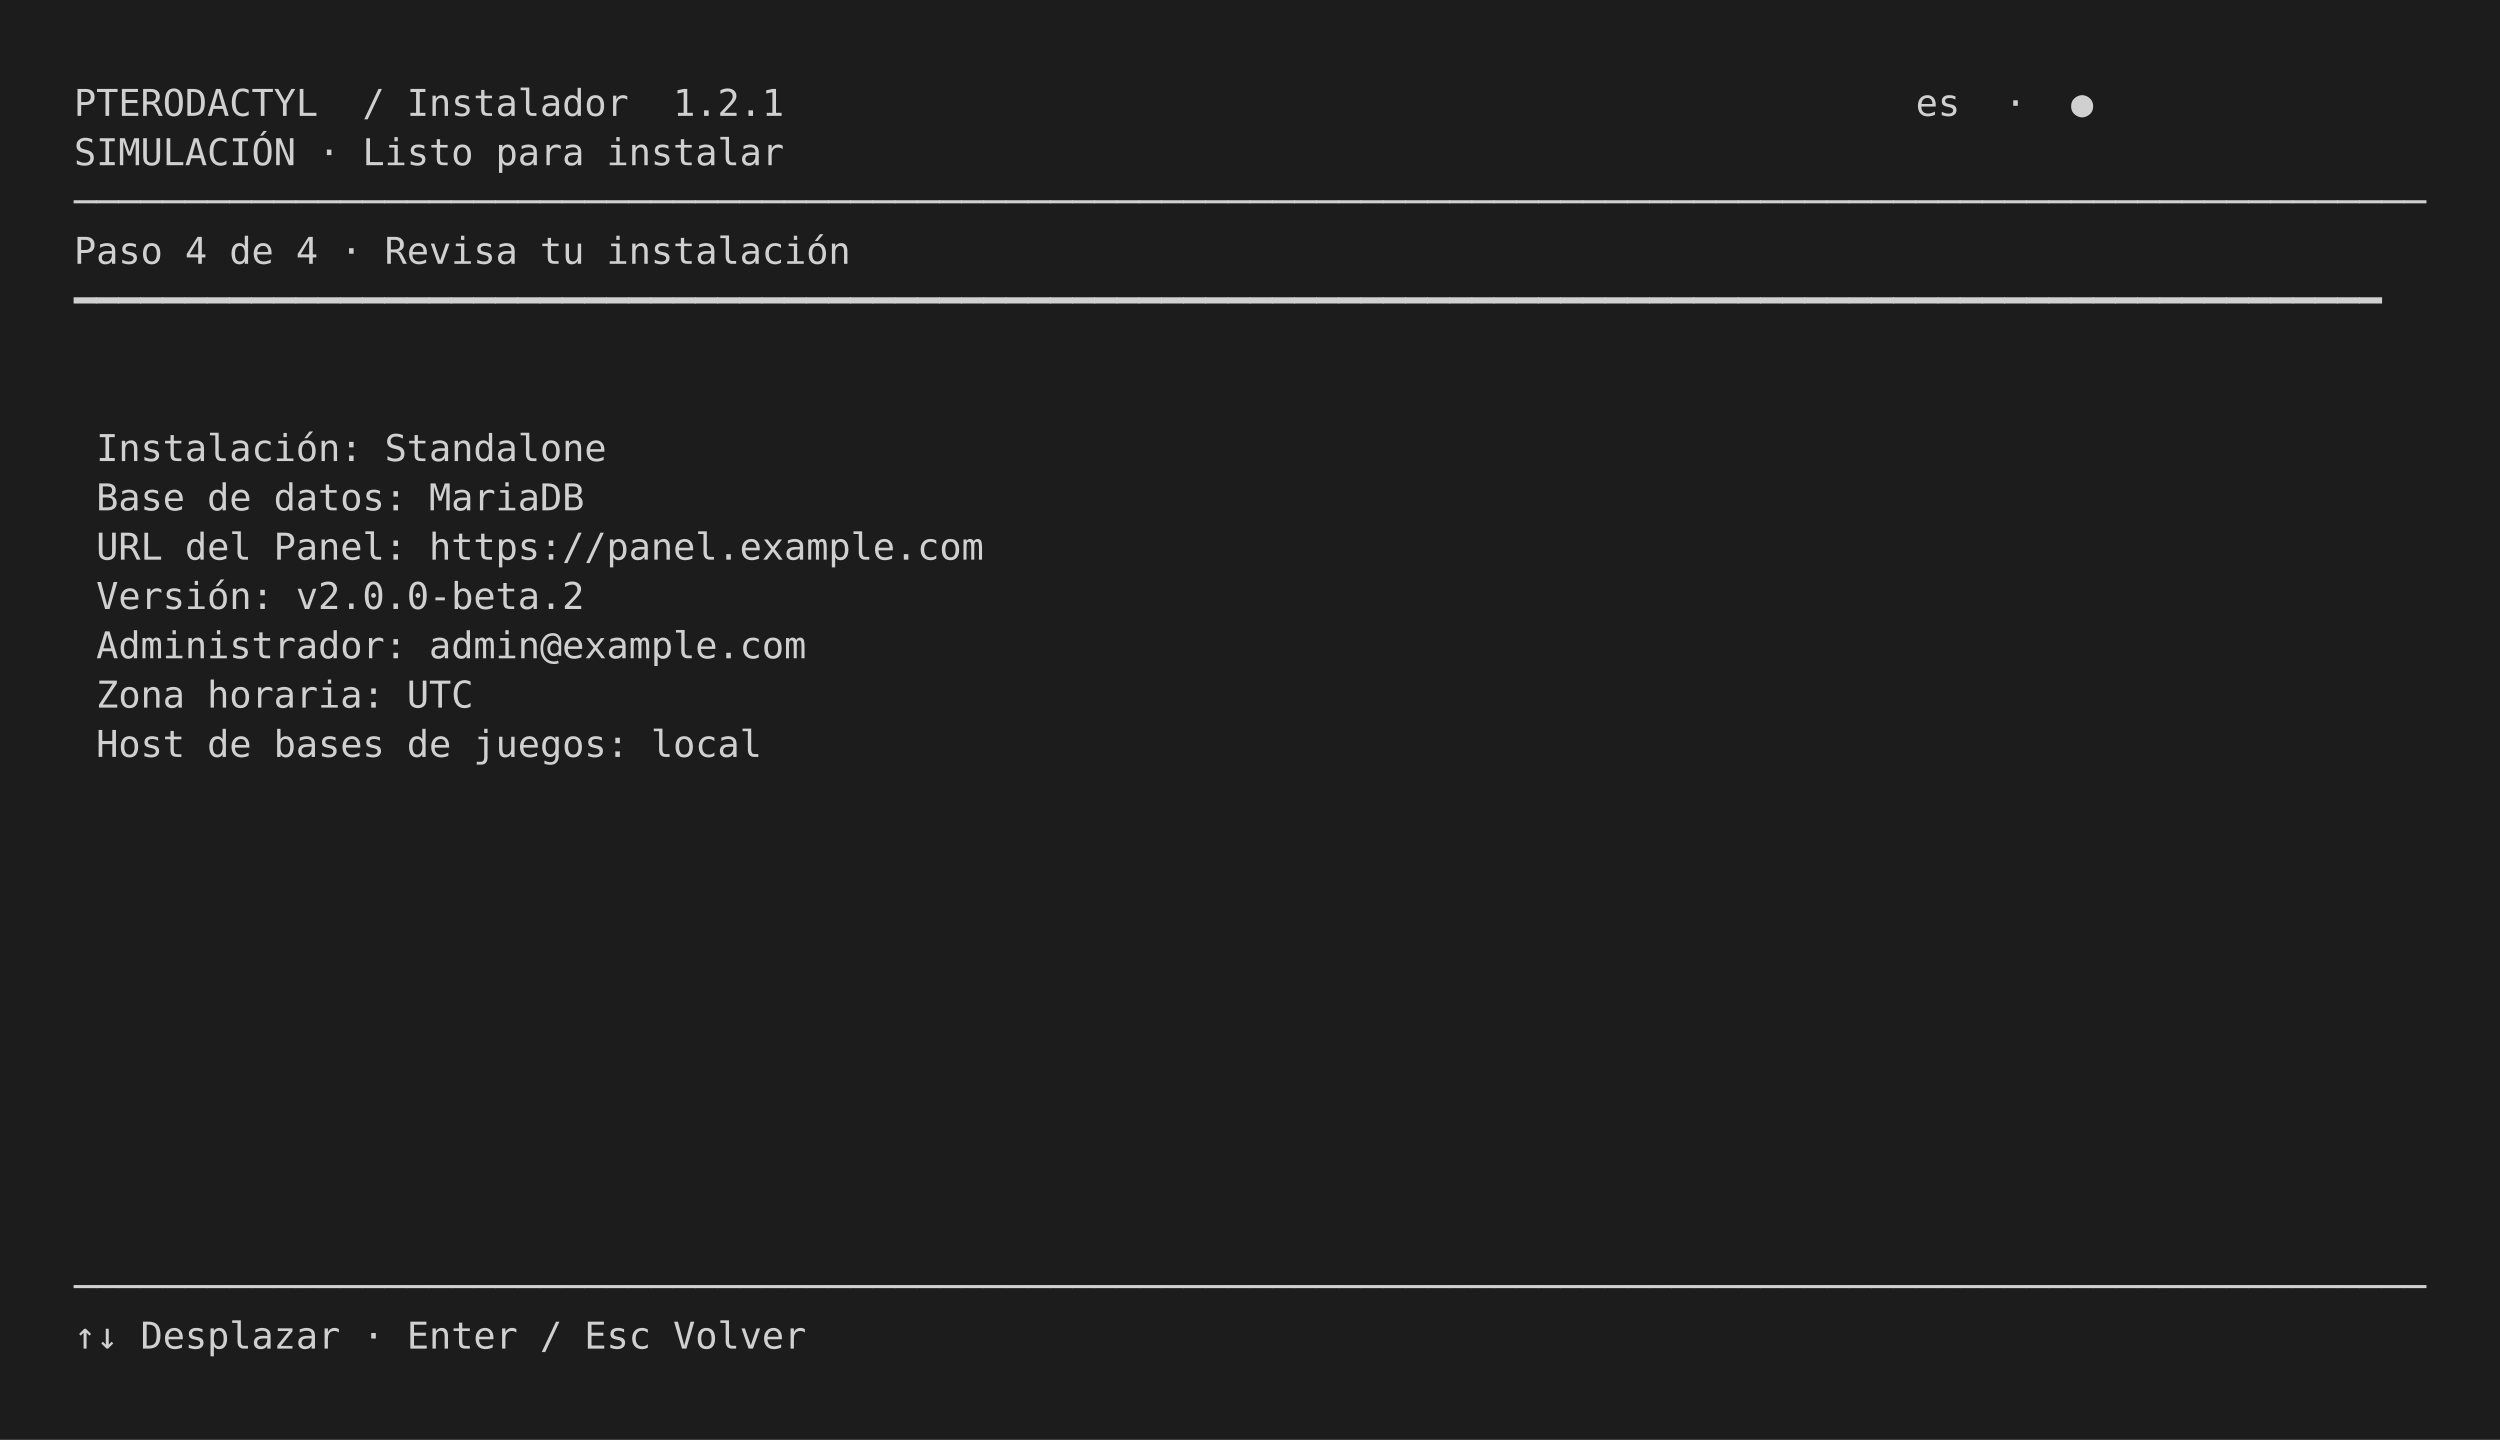
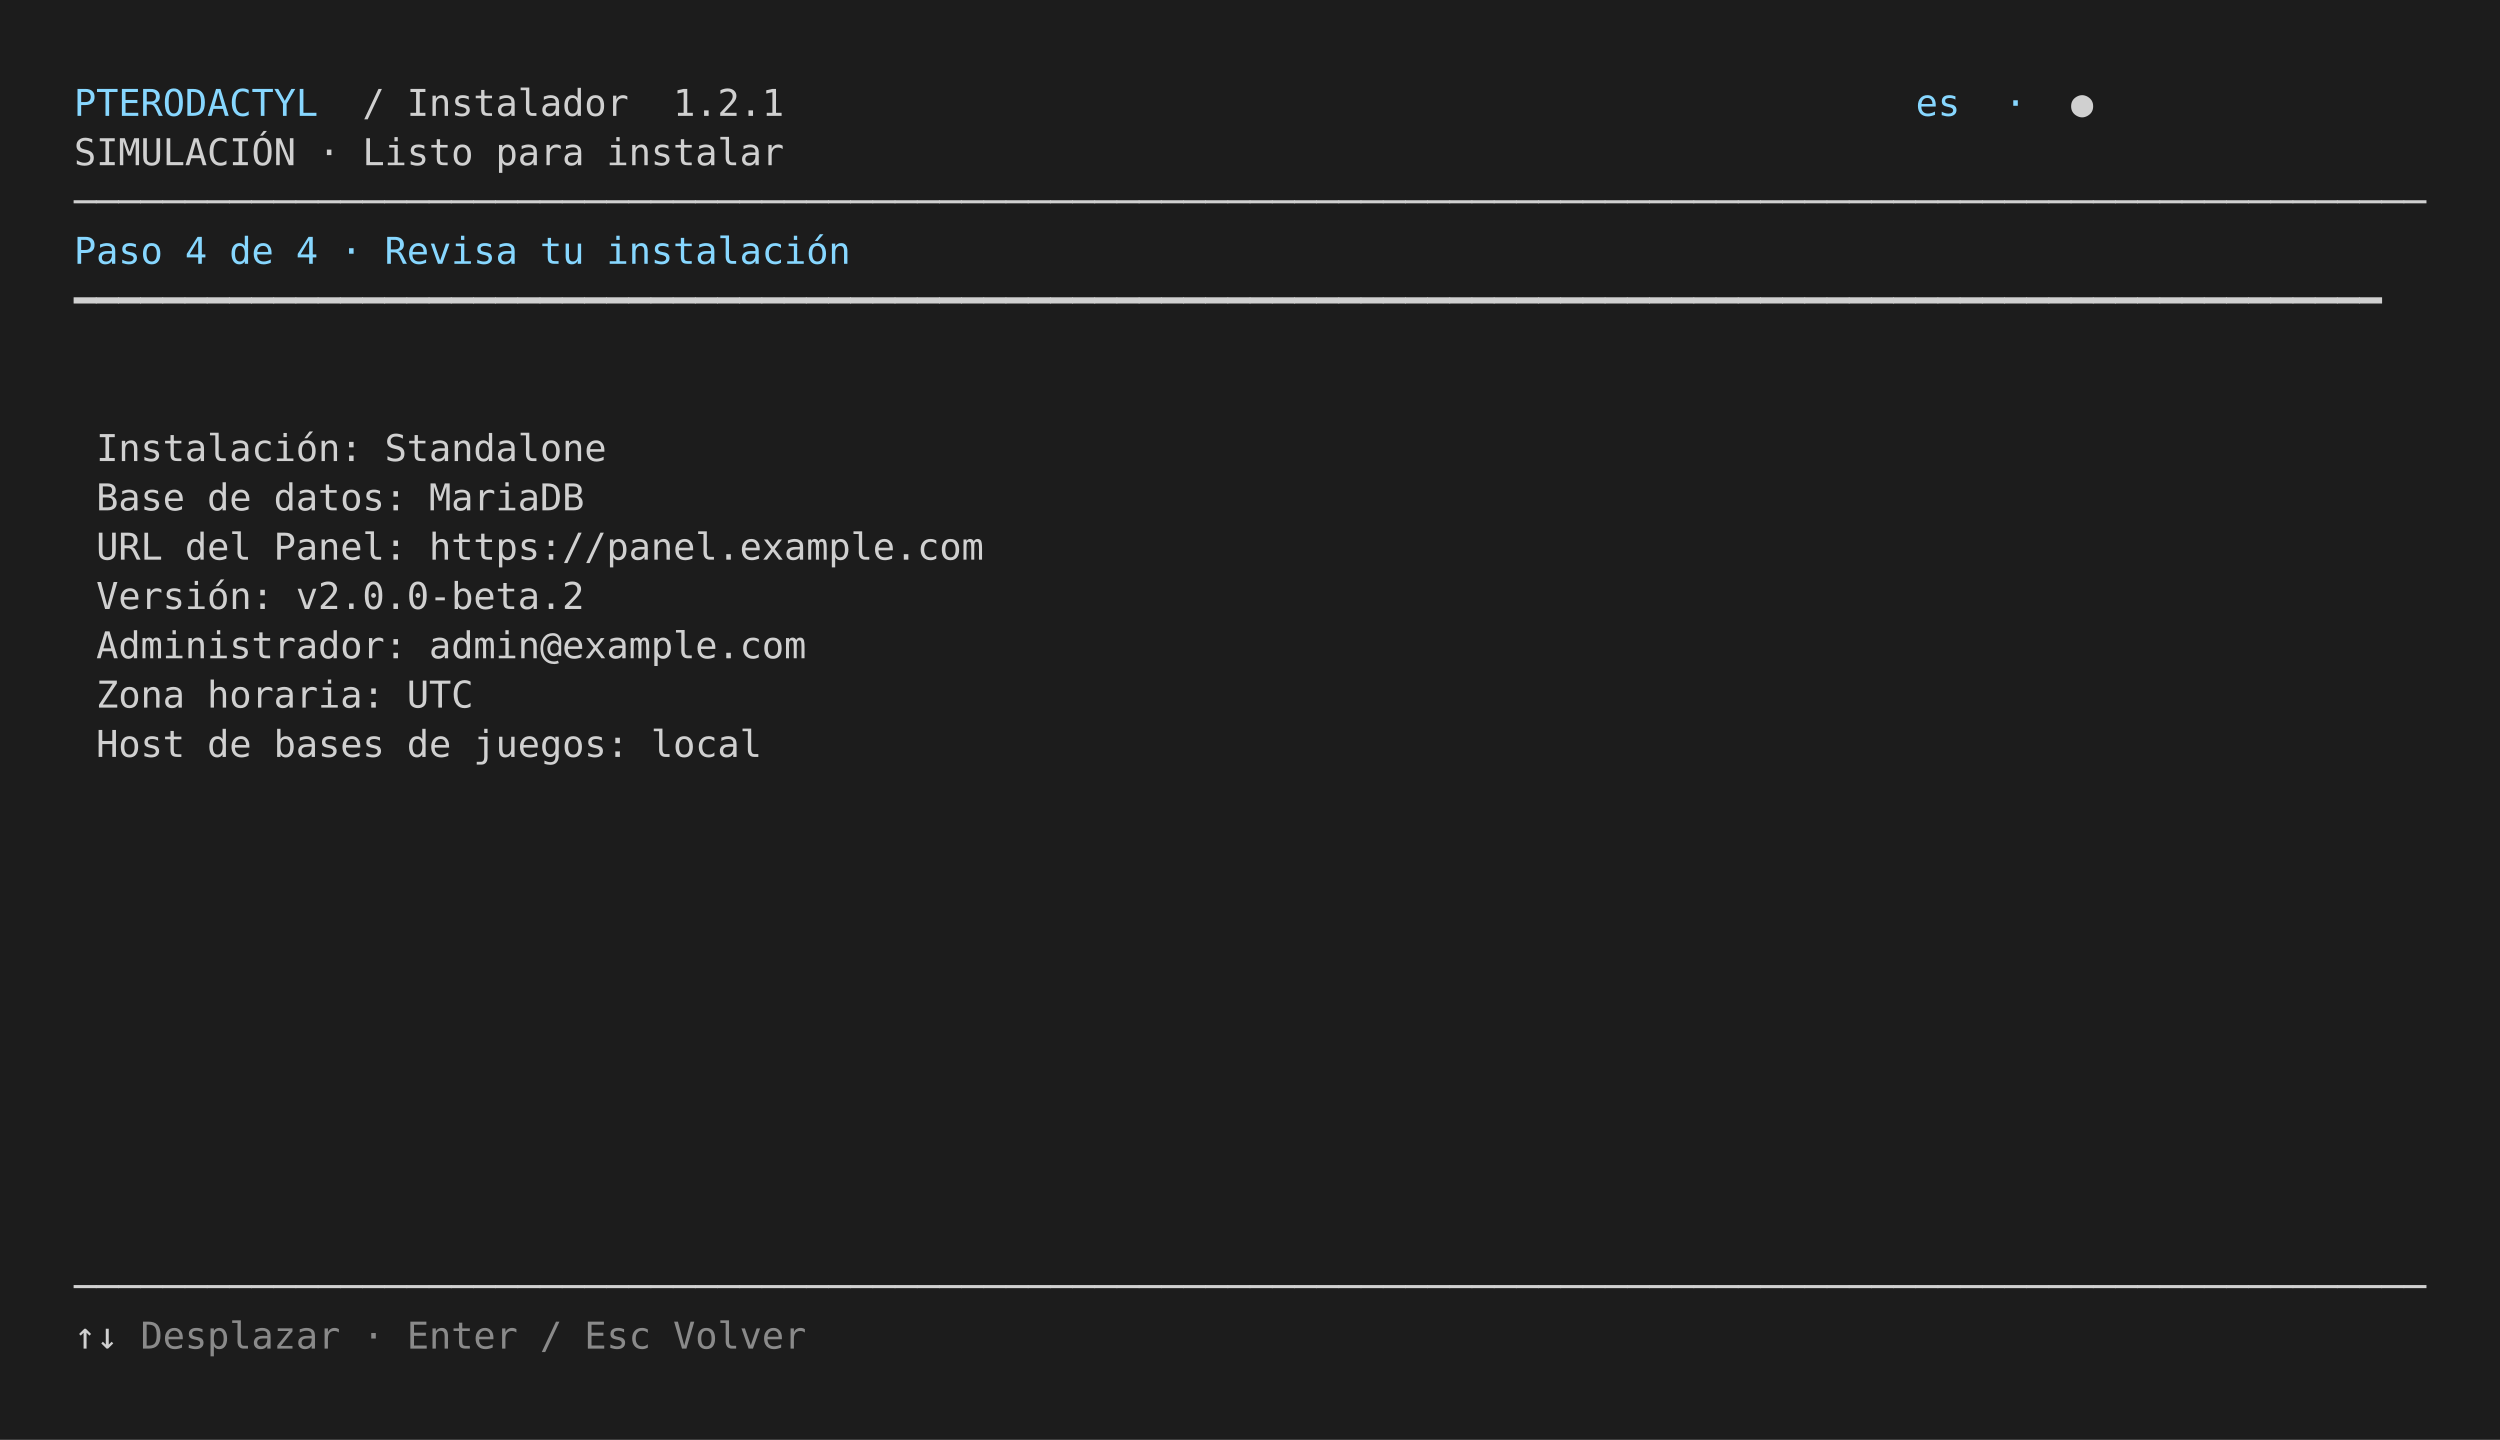
<svg xmlns="http://www.w3.org/2000/svg" width="1014" height="584" role="img">
  <rect width="100%" height="100%" fill="#1c1c1c" />
  <g font-family="DejaVu Sans Mono,Consolas,monospace" font-size="15" xml:space="preserve">
-     <text x="30" y="47" fill="#d0d0d0">P</text>
-     <text x="39" y="47" fill="#d0d0d0">T</text>
-     <text x="48" y="47" fill="#d0d0d0">E</text>
-     <text x="57" y="47" fill="#d0d0d0">R</text>
-     <text x="66" y="47" fill="#d0d0d0">O</text>
-     <text x="75" y="47" fill="#d0d0d0">D</text>
-     <text x="84" y="47" fill="#d0d0d0">A</text>
-     <text x="93" y="47" fill="#d0d0d0">C</text>
-     <text x="102" y="47" fill="#d0d0d0">T</text>
-     <text x="111" y="47" fill="#d0d0d0">Y</text>
-     <text x="120" y="47" fill="#d0d0d0">L</text>
+     <text x="30" y="47" fill="#87d7ff">P</text>
+     <text x="39" y="47" fill="#87d7ff">T</text>
+     <text x="48" y="47" fill="#87d7ff">E</text>
+     <text x="57" y="47" fill="#87d7ff">R</text>
+     <text x="66" y="47" fill="#87d7ff">O</text>
+     <text x="75" y="47" fill="#87d7ff">D</text>
+     <text x="84" y="47" fill="#87d7ff">A</text>
+     <text x="93" y="47" fill="#87d7ff">C</text>
+     <text x="102" y="47" fill="#87d7ff">T</text>
+     <text x="111" y="47" fill="#87d7ff">Y</text>
+     <text x="120" y="47" fill="#87d7ff">L</text>
    <text x="147" y="47" fill="#d0d0d0">/</text>
    <text x="165" y="47" fill="#d0d0d0">I</text>
    <text x="174" y="47" fill="#d0d0d0">n</text>
    <text x="183" y="47" fill="#d0d0d0">s</text>
    <text x="192" y="47" fill="#d0d0d0">t</text>
    <text x="201" y="47" fill="#d0d0d0">a</text>
    <text x="210" y="47" fill="#d0d0d0">l</text>
    <text x="219" y="47" fill="#d0d0d0">a</text>
    <text x="228" y="47" fill="#d0d0d0">d</text>
    <text x="237" y="47" fill="#d0d0d0">o</text>
    <text x="246" y="47" fill="#d0d0d0">r</text>
    <text x="273" y="47" fill="#d0d0d0">1</text>
    <text x="282" y="47" fill="#d0d0d0">.</text>
    <text x="291" y="47" fill="#d0d0d0">2</text>
    <text x="300" y="47" fill="#d0d0d0">.</text>
    <text x="309" y="47" fill="#d0d0d0">1</text>
-     <text x="777" y="47" fill="#d0d0d0">e</text>
-     <text x="786" y="47" fill="#d0d0d0">s</text>
-     <text x="813" y="47" fill="#d0d0d0">·</text>
+     <text x="777" y="47" fill="#87d7ff">e</text>
+     <text x="786" y="47" fill="#87d7ff">s</text>
+     <text x="813" y="47" fill="#87d7ff">·</text>
    <text x="840" y="47" fill="#d0d0d0">●</text>
    <text x="30" y="67" fill="#d0d0d0">S</text>
    <text x="39" y="67" fill="#d0d0d0">I</text>
    <text x="48" y="67" fill="#d0d0d0">M</text>
    <text x="57" y="67" fill="#d0d0d0">U</text>
    <text x="66" y="67" fill="#d0d0d0">L</text>
    <text x="75" y="67" fill="#d0d0d0">A</text>
    <text x="84" y="67" fill="#d0d0d0">C</text>
    <text x="93" y="67" fill="#d0d0d0">I</text>
    <text x="102" y="67" fill="#d0d0d0">Ó</text>
    <text x="111" y="67" fill="#d0d0d0">N</text>
    <text x="129" y="67" fill="#d0d0d0">·</text>
    <text x="147" y="67" fill="#d0d0d0">L</text>
    <text x="156" y="67" fill="#d0d0d0">i</text>
    <text x="165" y="67" fill="#d0d0d0">s</text>
    <text x="174" y="67" fill="#d0d0d0">t</text>
    <text x="183" y="67" fill="#d0d0d0">o</text>
    <text x="201" y="67" fill="#d0d0d0">p</text>
    <text x="210" y="67" fill="#d0d0d0">a</text>
    <text x="219" y="67" fill="#d0d0d0">r</text>
    <text x="228" y="67" fill="#d0d0d0">a</text>
    <text x="246" y="67" fill="#d0d0d0">i</text>
    <text x="255" y="67" fill="#d0d0d0">n</text>
    <text x="264" y="67" fill="#d0d0d0">s</text>
    <text x="273" y="67" fill="#d0d0d0">t</text>
    <text x="282" y="67" fill="#d0d0d0">a</text>
    <text x="291" y="67" fill="#d0d0d0">l</text>
    <text x="300" y="67" fill="#d0d0d0">a</text>
    <text x="309" y="67" fill="#d0d0d0">r</text>
    <text x="30" y="87" fill="#d0d0d0">─</text>
    <text x="39" y="87" fill="#d0d0d0">─</text>
    <text x="48" y="87" fill="#d0d0d0">─</text>
    <text x="57" y="87" fill="#d0d0d0">─</text>
    <text x="66" y="87" fill="#d0d0d0">─</text>
    <text x="75" y="87" fill="#d0d0d0">─</text>
    <text x="84" y="87" fill="#d0d0d0">─</text>
    <text x="93" y="87" fill="#d0d0d0">─</text>
    <text x="102" y="87" fill="#d0d0d0">─</text>
    <text x="111" y="87" fill="#d0d0d0">─</text>
    <text x="120" y="87" fill="#d0d0d0">─</text>
    <text x="129" y="87" fill="#d0d0d0">─</text>
    <text x="138" y="87" fill="#d0d0d0">─</text>
    <text x="147" y="87" fill="#d0d0d0">─</text>
    <text x="156" y="87" fill="#d0d0d0">─</text>
    <text x="165" y="87" fill="#d0d0d0">─</text>
    <text x="174" y="87" fill="#d0d0d0">─</text>
    <text x="183" y="87" fill="#d0d0d0">─</text>
    <text x="192" y="87" fill="#d0d0d0">─</text>
    <text x="201" y="87" fill="#d0d0d0">─</text>
    <text x="210" y="87" fill="#d0d0d0">─</text>
    <text x="219" y="87" fill="#d0d0d0">─</text>
    <text x="228" y="87" fill="#d0d0d0">─</text>
    <text x="237" y="87" fill="#d0d0d0">─</text>
    <text x="246" y="87" fill="#d0d0d0">─</text>
    <text x="255" y="87" fill="#d0d0d0">─</text>
    <text x="264" y="87" fill="#d0d0d0">─</text>
    <text x="273" y="87" fill="#d0d0d0">─</text>
    <text x="282" y="87" fill="#d0d0d0">─</text>
    <text x="291" y="87" fill="#d0d0d0">─</text>
    <text x="300" y="87" fill="#d0d0d0">─</text>
    <text x="309" y="87" fill="#d0d0d0">─</text>
    <text x="318" y="87" fill="#d0d0d0">─</text>
    <text x="327" y="87" fill="#d0d0d0">─</text>
    <text x="336" y="87" fill="#d0d0d0">─</text>
    <text x="345" y="87" fill="#d0d0d0">─</text>
    <text x="354" y="87" fill="#d0d0d0">─</text>
    <text x="363" y="87" fill="#d0d0d0">─</text>
    <text x="372" y="87" fill="#d0d0d0">─</text>
    <text x="381" y="87" fill="#d0d0d0">─</text>
    <text x="390" y="87" fill="#d0d0d0">─</text>
    <text x="399" y="87" fill="#d0d0d0">─</text>
    <text x="408" y="87" fill="#d0d0d0">─</text>
    <text x="417" y="87" fill="#d0d0d0">─</text>
    <text x="426" y="87" fill="#d0d0d0">─</text>
    <text x="435" y="87" fill="#d0d0d0">─</text>
    <text x="444" y="87" fill="#d0d0d0">─</text>
    <text x="453" y="87" fill="#d0d0d0">─</text>
    <text x="462" y="87" fill="#d0d0d0">─</text>
    <text x="471" y="87" fill="#d0d0d0">─</text>
    <text x="480" y="87" fill="#d0d0d0">─</text>
    <text x="489" y="87" fill="#d0d0d0">─</text>
    <text x="498" y="87" fill="#d0d0d0">─</text>
    <text x="507" y="87" fill="#d0d0d0">─</text>
    <text x="516" y="87" fill="#d0d0d0">─</text>
    <text x="525" y="87" fill="#d0d0d0">─</text>
    <text x="534" y="87" fill="#d0d0d0">─</text>
    <text x="543" y="87" fill="#d0d0d0">─</text>
    <text x="552" y="87" fill="#d0d0d0">─</text>
    <text x="561" y="87" fill="#d0d0d0">─</text>
    <text x="570" y="87" fill="#d0d0d0">─</text>
    <text x="579" y="87" fill="#d0d0d0">─</text>
    <text x="588" y="87" fill="#d0d0d0">─</text>
    <text x="597" y="87" fill="#d0d0d0">─</text>
    <text x="606" y="87" fill="#d0d0d0">─</text>
    <text x="615" y="87" fill="#d0d0d0">─</text>
    <text x="624" y="87" fill="#d0d0d0">─</text>
    <text x="633" y="87" fill="#d0d0d0">─</text>
    <text x="642" y="87" fill="#d0d0d0">─</text>
    <text x="651" y="87" fill="#d0d0d0">─</text>
    <text x="660" y="87" fill="#d0d0d0">─</text>
    <text x="669" y="87" fill="#d0d0d0">─</text>
    <text x="678" y="87" fill="#d0d0d0">─</text>
    <text x="687" y="87" fill="#d0d0d0">─</text>
    <text x="696" y="87" fill="#d0d0d0">─</text>
    <text x="705" y="87" fill="#d0d0d0">─</text>
    <text x="714" y="87" fill="#d0d0d0">─</text>
    <text x="723" y="87" fill="#d0d0d0">─</text>
    <text x="732" y="87" fill="#d0d0d0">─</text>
    <text x="741" y="87" fill="#d0d0d0">─</text>
    <text x="750" y="87" fill="#d0d0d0">─</text>
    <text x="759" y="87" fill="#d0d0d0">─</text>
    <text x="768" y="87" fill="#d0d0d0">─</text>
    <text x="777" y="87" fill="#d0d0d0">─</text>
    <text x="786" y="87" fill="#d0d0d0">─</text>
    <text x="795" y="87" fill="#d0d0d0">─</text>
    <text x="804" y="87" fill="#d0d0d0">─</text>
    <text x="813" y="87" fill="#d0d0d0">─</text>
    <text x="822" y="87" fill="#d0d0d0">─</text>
    <text x="831" y="87" fill="#d0d0d0">─</text>
    <text x="840" y="87" fill="#d0d0d0">─</text>
    <text x="849" y="87" fill="#d0d0d0">─</text>
    <text x="858" y="87" fill="#d0d0d0">─</text>
    <text x="867" y="87" fill="#d0d0d0">─</text>
    <text x="876" y="87" fill="#d0d0d0">─</text>
    <text x="885" y="87" fill="#d0d0d0">─</text>
    <text x="894" y="87" fill="#d0d0d0">─</text>
    <text x="903" y="87" fill="#d0d0d0">─</text>
    <text x="912" y="87" fill="#d0d0d0">─</text>
    <text x="921" y="87" fill="#d0d0d0">─</text>
    <text x="930" y="87" fill="#d0d0d0">─</text>
    <text x="939" y="87" fill="#d0d0d0">─</text>
    <text x="948" y="87" fill="#d0d0d0">─</text>
    <text x="957" y="87" fill="#d0d0d0">─</text>
    <text x="966" y="87" fill="#d0d0d0">─</text>
    <text x="975" y="87" fill="#d0d0d0">─</text>
-     <text x="30" y="107" fill="#d0d0d0">P</text>
-     <text x="39" y="107" fill="#d0d0d0">a</text>
-     <text x="48" y="107" fill="#d0d0d0">s</text>
-     <text x="57" y="107" fill="#d0d0d0">o</text>
-     <text x="75" y="107" fill="#d0d0d0">4</text>
-     <text x="93" y="107" fill="#d0d0d0">d</text>
-     <text x="102" y="107" fill="#d0d0d0">e</text>
-     <text x="120" y="107" fill="#d0d0d0">4</text>
-     <text x="138" y="107" fill="#d0d0d0">·</text>
-     <text x="156" y="107" fill="#d0d0d0">R</text>
-     <text x="165" y="107" fill="#d0d0d0">e</text>
-     <text x="174" y="107" fill="#d0d0d0">v</text>
-     <text x="183" y="107" fill="#d0d0d0">i</text>
-     <text x="192" y="107" fill="#d0d0d0">s</text>
-     <text x="201" y="107" fill="#d0d0d0">a</text>
-     <text x="219" y="107" fill="#d0d0d0">t</text>
-     <text x="228" y="107" fill="#d0d0d0">u</text>
-     <text x="246" y="107" fill="#d0d0d0">i</text>
-     <text x="255" y="107" fill="#d0d0d0">n</text>
-     <text x="264" y="107" fill="#d0d0d0">s</text>
-     <text x="273" y="107" fill="#d0d0d0">t</text>
-     <text x="282" y="107" fill="#d0d0d0">a</text>
-     <text x="291" y="107" fill="#d0d0d0">l</text>
-     <text x="300" y="107" fill="#d0d0d0">a</text>
-     <text x="309" y="107" fill="#d0d0d0">c</text>
-     <text x="318" y="107" fill="#d0d0d0">i</text>
-     <text x="327" y="107" fill="#d0d0d0">ó</text>
-     <text x="336" y="107" fill="#d0d0d0">n</text>
+     <text x="30" y="107" fill="#87d7ff">P</text>
+     <text x="39" y="107" fill="#87d7ff">a</text>
+     <text x="48" y="107" fill="#87d7ff">s</text>
+     <text x="57" y="107" fill="#87d7ff">o</text>
+     <text x="75" y="107" fill="#87d7ff">4</text>
+     <text x="93" y="107" fill="#87d7ff">d</text>
+     <text x="102" y="107" fill="#87d7ff">e</text>
+     <text x="120" y="107" fill="#87d7ff">4</text>
+     <text x="138" y="107" fill="#87d7ff">·</text>
+     <text x="156" y="107" fill="#87d7ff">R</text>
+     <text x="165" y="107" fill="#87d7ff">e</text>
+     <text x="174" y="107" fill="#87d7ff">v</text>
+     <text x="183" y="107" fill="#87d7ff">i</text>
+     <text x="192" y="107" fill="#87d7ff">s</text>
+     <text x="201" y="107" fill="#87d7ff">a</text>
+     <text x="219" y="107" fill="#87d7ff">t</text>
+     <text x="228" y="107" fill="#87d7ff">u</text>
+     <text x="246" y="107" fill="#87d7ff">i</text>
+     <text x="255" y="107" fill="#87d7ff">n</text>
+     <text x="264" y="107" fill="#87d7ff">s</text>
+     <text x="273" y="107" fill="#87d7ff">t</text>
+     <text x="282" y="107" fill="#87d7ff">a</text>
+     <text x="291" y="107" fill="#87d7ff">l</text>
+     <text x="300" y="107" fill="#87d7ff">a</text>
+     <text x="309" y="107" fill="#87d7ff">c</text>
+     <text x="318" y="107" fill="#87d7ff">i</text>
+     <text x="327" y="107" fill="#87d7ff">ó</text>
+     <text x="336" y="107" fill="#87d7ff">n</text>
    <text x="30" y="127" fill="#d0d0d0">━</text>
    <text x="39" y="127" fill="#d0d0d0">━</text>
    <text x="48" y="127" fill="#d0d0d0">━</text>
    <text x="57" y="127" fill="#d0d0d0">━</text>
    <text x="66" y="127" fill="#d0d0d0">━</text>
    <text x="75" y="127" fill="#d0d0d0">━</text>
    <text x="84" y="127" fill="#d0d0d0">━</text>
    <text x="93" y="127" fill="#d0d0d0">━</text>
    <text x="102" y="127" fill="#d0d0d0">━</text>
    <text x="111" y="127" fill="#d0d0d0">━</text>
    <text x="120" y="127" fill="#d0d0d0">━</text>
    <text x="129" y="127" fill="#d0d0d0">━</text>
    <text x="138" y="127" fill="#d0d0d0">━</text>
    <text x="147" y="127" fill="#d0d0d0">━</text>
    <text x="156" y="127" fill="#d0d0d0">━</text>
    <text x="165" y="127" fill="#d0d0d0">━</text>
    <text x="174" y="127" fill="#d0d0d0">━</text>
    <text x="183" y="127" fill="#d0d0d0">━</text>
    <text x="192" y="127" fill="#d0d0d0">━</text>
    <text x="201" y="127" fill="#d0d0d0">━</text>
    <text x="210" y="127" fill="#d0d0d0">━</text>
    <text x="219" y="127" fill="#d0d0d0">━</text>
    <text x="228" y="127" fill="#d0d0d0">━</text>
    <text x="237" y="127" fill="#d0d0d0">━</text>
    <text x="246" y="127" fill="#d0d0d0">━</text>
    <text x="255" y="127" fill="#d0d0d0">━</text>
    <text x="264" y="127" fill="#d0d0d0">━</text>
    <text x="273" y="127" fill="#d0d0d0">━</text>
    <text x="282" y="127" fill="#d0d0d0">━</text>
    <text x="291" y="127" fill="#d0d0d0">━</text>
    <text x="300" y="127" fill="#d0d0d0">━</text>
    <text x="309" y="127" fill="#d0d0d0">━</text>
    <text x="318" y="127" fill="#d0d0d0">━</text>
    <text x="327" y="127" fill="#d0d0d0">━</text>
    <text x="336" y="127" fill="#d0d0d0">━</text>
    <text x="345" y="127" fill="#d0d0d0">━</text>
    <text x="354" y="127" fill="#d0d0d0">━</text>
    <text x="363" y="127" fill="#d0d0d0">━</text>
    <text x="372" y="127" fill="#d0d0d0">━</text>
    <text x="381" y="127" fill="#d0d0d0">━</text>
    <text x="390" y="127" fill="#d0d0d0">━</text>
    <text x="399" y="127" fill="#d0d0d0">━</text>
    <text x="408" y="127" fill="#d0d0d0">━</text>
    <text x="417" y="127" fill="#d0d0d0">━</text>
    <text x="426" y="127" fill="#d0d0d0">━</text>
    <text x="435" y="127" fill="#d0d0d0">━</text>
    <text x="444" y="127" fill="#d0d0d0">━</text>
    <text x="453" y="127" fill="#d0d0d0">━</text>
    <text x="462" y="127" fill="#d0d0d0">━</text>
    <text x="471" y="127" fill="#d0d0d0">━</text>
    <text x="480" y="127" fill="#d0d0d0">━</text>
    <text x="489" y="127" fill="#d0d0d0">━</text>
    <text x="498" y="127" fill="#d0d0d0">━</text>
    <text x="507" y="127" fill="#d0d0d0">━</text>
    <text x="516" y="127" fill="#d0d0d0">━</text>
    <text x="525" y="127" fill="#d0d0d0">━</text>
    <text x="534" y="127" fill="#d0d0d0">━</text>
    <text x="543" y="127" fill="#d0d0d0">━</text>
    <text x="552" y="127" fill="#d0d0d0">━</text>
    <text x="561" y="127" fill="#d0d0d0">━</text>
    <text x="570" y="127" fill="#d0d0d0">━</text>
    <text x="579" y="127" fill="#d0d0d0">━</text>
    <text x="588" y="127" fill="#d0d0d0">━</text>
    <text x="597" y="127" fill="#d0d0d0">━</text>
    <text x="606" y="127" fill="#d0d0d0">━</text>
    <text x="615" y="127" fill="#d0d0d0">━</text>
    <text x="624" y="127" fill="#d0d0d0">━</text>
    <text x="633" y="127" fill="#d0d0d0">━</text>
    <text x="642" y="127" fill="#d0d0d0">━</text>
    <text x="651" y="127" fill="#d0d0d0">━</text>
    <text x="660" y="127" fill="#d0d0d0">━</text>
    <text x="669" y="127" fill="#d0d0d0">━</text>
    <text x="678" y="127" fill="#d0d0d0">━</text>
    <text x="687" y="127" fill="#d0d0d0">━</text>
    <text x="696" y="127" fill="#d0d0d0">━</text>
    <text x="705" y="127" fill="#d0d0d0">━</text>
    <text x="714" y="127" fill="#d0d0d0">━</text>
    <text x="723" y="127" fill="#d0d0d0">━</text>
    <text x="732" y="127" fill="#d0d0d0">━</text>
    <text x="741" y="127" fill="#d0d0d0">━</text>
    <text x="750" y="127" fill="#d0d0d0">━</text>
    <text x="759" y="127" fill="#d0d0d0">━</text>
    <text x="768" y="127" fill="#d0d0d0">━</text>
    <text x="777" y="127" fill="#d0d0d0">━</text>
    <text x="786" y="127" fill="#d0d0d0">━</text>
    <text x="795" y="127" fill="#d0d0d0">━</text>
    <text x="804" y="127" fill="#d0d0d0">━</text>
    <text x="813" y="127" fill="#d0d0d0">━</text>
    <text x="822" y="127" fill="#d0d0d0">━</text>
    <text x="831" y="127" fill="#d0d0d0">━</text>
    <text x="840" y="127" fill="#d0d0d0">━</text>
    <text x="849" y="127" fill="#d0d0d0">━</text>
    <text x="858" y="127" fill="#d0d0d0">━</text>
    <text x="867" y="127" fill="#d0d0d0">━</text>
    <text x="876" y="127" fill="#d0d0d0">━</text>
    <text x="885" y="127" fill="#d0d0d0">━</text>
    <text x="894" y="127" fill="#d0d0d0">━</text>
    <text x="903" y="127" fill="#d0d0d0">━</text>
    <text x="912" y="127" fill="#d0d0d0">━</text>
    <text x="921" y="127" fill="#d0d0d0">━</text>
    <text x="930" y="127" fill="#d0d0d0">━</text>
    <text x="939" y="127" fill="#d0d0d0">━</text>
    <text x="948" y="127" fill="#d0d0d0">━</text>
    <text x="957" y="127" fill="#d0d0d0">━</text>
    <text x="39" y="187" fill="#d0d0d0">I</text>
    <text x="48" y="187" fill="#d0d0d0">n</text>
    <text x="57" y="187" fill="#d0d0d0">s</text>
    <text x="66" y="187" fill="#d0d0d0">t</text>
    <text x="75" y="187" fill="#d0d0d0">a</text>
    <text x="84" y="187" fill="#d0d0d0">l</text>
    <text x="93" y="187" fill="#d0d0d0">a</text>
    <text x="102" y="187" fill="#d0d0d0">c</text>
    <text x="111" y="187" fill="#d0d0d0">i</text>
    <text x="120" y="187" fill="#d0d0d0">ó</text>
    <text x="129" y="187" fill="#d0d0d0">n</text>
    <text x="138" y="187" fill="#d0d0d0">:</text>
    <text x="156" y="187" fill="#d0d0d0">S</text>
    <text x="165" y="187" fill="#d0d0d0">t</text>
    <text x="174" y="187" fill="#d0d0d0">a</text>
    <text x="183" y="187" fill="#d0d0d0">n</text>
    <text x="192" y="187" fill="#d0d0d0">d</text>
    <text x="201" y="187" fill="#d0d0d0">a</text>
    <text x="210" y="187" fill="#d0d0d0">l</text>
    <text x="219" y="187" fill="#d0d0d0">o</text>
    <text x="228" y="187" fill="#d0d0d0">n</text>
    <text x="237" y="187" fill="#d0d0d0">e</text>
    <text x="39" y="207" fill="#d0d0d0">B</text>
    <text x="48" y="207" fill="#d0d0d0">a</text>
    <text x="57" y="207" fill="#d0d0d0">s</text>
    <text x="66" y="207" fill="#d0d0d0">e</text>
    <text x="84" y="207" fill="#d0d0d0">d</text>
    <text x="93" y="207" fill="#d0d0d0">e</text>
    <text x="111" y="207" fill="#d0d0d0">d</text>
    <text x="120" y="207" fill="#d0d0d0">a</text>
    <text x="129" y="207" fill="#d0d0d0">t</text>
    <text x="138" y="207" fill="#d0d0d0">o</text>
    <text x="147" y="207" fill="#d0d0d0">s</text>
    <text x="156" y="207" fill="#d0d0d0">:</text>
    <text x="174" y="207" fill="#d0d0d0">M</text>
    <text x="183" y="207" fill="#d0d0d0">a</text>
    <text x="192" y="207" fill="#d0d0d0">r</text>
    <text x="201" y="207" fill="#d0d0d0">i</text>
    <text x="210" y="207" fill="#d0d0d0">a</text>
    <text x="219" y="207" fill="#d0d0d0">D</text>
    <text x="228" y="207" fill="#d0d0d0">B</text>
    <text x="39" y="227" fill="#d0d0d0">U</text>
    <text x="48" y="227" fill="#d0d0d0">R</text>
    <text x="57" y="227" fill="#d0d0d0">L</text>
    <text x="75" y="227" fill="#d0d0d0">d</text>
    <text x="84" y="227" fill="#d0d0d0">e</text>
    <text x="93" y="227" fill="#d0d0d0">l</text>
    <text x="111" y="227" fill="#d0d0d0">P</text>
    <text x="120" y="227" fill="#d0d0d0">a</text>
    <text x="129" y="227" fill="#d0d0d0">n</text>
    <text x="138" y="227" fill="#d0d0d0">e</text>
    <text x="147" y="227" fill="#d0d0d0">l</text>
    <text x="156" y="227" fill="#d0d0d0">:</text>
    <text x="174" y="227" fill="#d0d0d0">h</text>
    <text x="183" y="227" fill="#d0d0d0">t</text>
    <text x="192" y="227" fill="#d0d0d0">t</text>
    <text x="201" y="227" fill="#d0d0d0">p</text>
    <text x="210" y="227" fill="#d0d0d0">s</text>
    <text x="219" y="227" fill="#d0d0d0">:</text>
    <text x="228" y="227" fill="#d0d0d0">/</text>
    <text x="237" y="227" fill="#d0d0d0">/</text>
    <text x="246" y="227" fill="#d0d0d0">p</text>
    <text x="255" y="227" fill="#d0d0d0">a</text>
    <text x="264" y="227" fill="#d0d0d0">n</text>
    <text x="273" y="227" fill="#d0d0d0">e</text>
    <text x="282" y="227" fill="#d0d0d0">l</text>
    <text x="291" y="227" fill="#d0d0d0">.</text>
    <text x="300" y="227" fill="#d0d0d0">e</text>
    <text x="309" y="227" fill="#d0d0d0">x</text>
    <text x="318" y="227" fill="#d0d0d0">a</text>
    <text x="327" y="227" fill="#d0d0d0">m</text>
    <text x="336" y="227" fill="#d0d0d0">p</text>
    <text x="345" y="227" fill="#d0d0d0">l</text>
    <text x="354" y="227" fill="#d0d0d0">e</text>
    <text x="363" y="227" fill="#d0d0d0">.</text>
    <text x="372" y="227" fill="#d0d0d0">c</text>
    <text x="381" y="227" fill="#d0d0d0">o</text>
    <text x="390" y="227" fill="#d0d0d0">m</text>
    <text x="39" y="247" fill="#d0d0d0">V</text>
    <text x="48" y="247" fill="#d0d0d0">e</text>
    <text x="57" y="247" fill="#d0d0d0">r</text>
    <text x="66" y="247" fill="#d0d0d0">s</text>
    <text x="75" y="247" fill="#d0d0d0">i</text>
    <text x="84" y="247" fill="#d0d0d0">ó</text>
    <text x="93" y="247" fill="#d0d0d0">n</text>
    <text x="102" y="247" fill="#d0d0d0">:</text>
    <text x="120" y="247" fill="#d0d0d0">v</text>
    <text x="129" y="247" fill="#d0d0d0">2</text>
    <text x="138" y="247" fill="#d0d0d0">.</text>
    <text x="147" y="247" fill="#d0d0d0">0</text>
    <text x="156" y="247" fill="#d0d0d0">.</text>
    <text x="165" y="247" fill="#d0d0d0">0</text>
    <text x="174" y="247" fill="#d0d0d0">-</text>
    <text x="183" y="247" fill="#d0d0d0">b</text>
    <text x="192" y="247" fill="#d0d0d0">e</text>
    <text x="201" y="247" fill="#d0d0d0">t</text>
    <text x="210" y="247" fill="#d0d0d0">a</text>
    <text x="219" y="247" fill="#d0d0d0">.</text>
    <text x="228" y="247" fill="#d0d0d0">2</text>
    <text x="39" y="267" fill="#d0d0d0">A</text>
    <text x="48" y="267" fill="#d0d0d0">d</text>
    <text x="57" y="267" fill="#d0d0d0">m</text>
    <text x="66" y="267" fill="#d0d0d0">i</text>
    <text x="75" y="267" fill="#d0d0d0">n</text>
    <text x="84" y="267" fill="#d0d0d0">i</text>
    <text x="93" y="267" fill="#d0d0d0">s</text>
    <text x="102" y="267" fill="#d0d0d0">t</text>
    <text x="111" y="267" fill="#d0d0d0">r</text>
    <text x="120" y="267" fill="#d0d0d0">a</text>
    <text x="129" y="267" fill="#d0d0d0">d</text>
    <text x="138" y="267" fill="#d0d0d0">o</text>
    <text x="147" y="267" fill="#d0d0d0">r</text>
    <text x="156" y="267" fill="#d0d0d0">:</text>
    <text x="174" y="267" fill="#d0d0d0">a</text>
    <text x="183" y="267" fill="#d0d0d0">d</text>
    <text x="192" y="267" fill="#d0d0d0">m</text>
    <text x="201" y="267" fill="#d0d0d0">i</text>
    <text x="210" y="267" fill="#d0d0d0">n</text>
    <text x="219" y="267" fill="#d0d0d0">@</text>
    <text x="228" y="267" fill="#d0d0d0">e</text>
    <text x="237" y="267" fill="#d0d0d0">x</text>
    <text x="246" y="267" fill="#d0d0d0">a</text>
    <text x="255" y="267" fill="#d0d0d0">m</text>
    <text x="264" y="267" fill="#d0d0d0">p</text>
    <text x="273" y="267" fill="#d0d0d0">l</text>
    <text x="282" y="267" fill="#d0d0d0">e</text>
    <text x="291" y="267" fill="#d0d0d0">.</text>
    <text x="300" y="267" fill="#d0d0d0">c</text>
    <text x="309" y="267" fill="#d0d0d0">o</text>
    <text x="318" y="267" fill="#d0d0d0">m</text>
    <text x="39" y="287" fill="#d0d0d0">Z</text>
    <text x="48" y="287" fill="#d0d0d0">o</text>
    <text x="57" y="287" fill="#d0d0d0">n</text>
    <text x="66" y="287" fill="#d0d0d0">a</text>
    <text x="84" y="287" fill="#d0d0d0">h</text>
    <text x="93" y="287" fill="#d0d0d0">o</text>
    <text x="102" y="287" fill="#d0d0d0">r</text>
    <text x="111" y="287" fill="#d0d0d0">a</text>
    <text x="120" y="287" fill="#d0d0d0">r</text>
    <text x="129" y="287" fill="#d0d0d0">i</text>
    <text x="138" y="287" fill="#d0d0d0">a</text>
    <text x="147" y="287" fill="#d0d0d0">:</text>
    <text x="165" y="287" fill="#d0d0d0">U</text>
    <text x="174" y="287" fill="#d0d0d0">T</text>
    <text x="183" y="287" fill="#d0d0d0">C</text>
    <text x="39" y="307" fill="#d0d0d0">H</text>
    <text x="48" y="307" fill="#d0d0d0">o</text>
    <text x="57" y="307" fill="#d0d0d0">s</text>
    <text x="66" y="307" fill="#d0d0d0">t</text>
    <text x="84" y="307" fill="#d0d0d0">d</text>
    <text x="93" y="307" fill="#d0d0d0">e</text>
    <text x="111" y="307" fill="#d0d0d0">b</text>
    <text x="120" y="307" fill="#d0d0d0">a</text>
    <text x="129" y="307" fill="#d0d0d0">s</text>
    <text x="138" y="307" fill="#d0d0d0">e</text>
    <text x="147" y="307" fill="#d0d0d0">s</text>
    <text x="165" y="307" fill="#d0d0d0">d</text>
    <text x="174" y="307" fill="#d0d0d0">e</text>
    <text x="192" y="307" fill="#d0d0d0">j</text>
    <text x="201" y="307" fill="#d0d0d0">u</text>
    <text x="210" y="307" fill="#d0d0d0">e</text>
    <text x="219" y="307" fill="#d0d0d0">g</text>
    <text x="228" y="307" fill="#d0d0d0">o</text>
    <text x="237" y="307" fill="#d0d0d0">s</text>
    <text x="246" y="307" fill="#d0d0d0">:</text>
    <text x="264" y="307" fill="#d0d0d0">l</text>
    <text x="273" y="307" fill="#d0d0d0">o</text>
    <text x="282" y="307" fill="#d0d0d0">c</text>
    <text x="291" y="307" fill="#d0d0d0">a</text>
    <text x="300" y="307" fill="#d0d0d0">l</text>
    <text x="30" y="527" fill="#d0d0d0">─</text>
    <text x="39" y="527" fill="#d0d0d0">─</text>
    <text x="48" y="527" fill="#d0d0d0">─</text>
    <text x="57" y="527" fill="#d0d0d0">─</text>
    <text x="66" y="527" fill="#d0d0d0">─</text>
    <text x="75" y="527" fill="#d0d0d0">─</text>
    <text x="84" y="527" fill="#d0d0d0">─</text>
    <text x="93" y="527" fill="#d0d0d0">─</text>
    <text x="102" y="527" fill="#d0d0d0">─</text>
    <text x="111" y="527" fill="#d0d0d0">─</text>
    <text x="120" y="527" fill="#d0d0d0">─</text>
    <text x="129" y="527" fill="#d0d0d0">─</text>
    <text x="138" y="527" fill="#d0d0d0">─</text>
    <text x="147" y="527" fill="#d0d0d0">─</text>
    <text x="156" y="527" fill="#d0d0d0">─</text>
    <text x="165" y="527" fill="#d0d0d0">─</text>
    <text x="174" y="527" fill="#d0d0d0">─</text>
    <text x="183" y="527" fill="#d0d0d0">─</text>
    <text x="192" y="527" fill="#d0d0d0">─</text>
    <text x="201" y="527" fill="#d0d0d0">─</text>
    <text x="210" y="527" fill="#d0d0d0">─</text>
    <text x="219" y="527" fill="#d0d0d0">─</text>
    <text x="228" y="527" fill="#d0d0d0">─</text>
    <text x="237" y="527" fill="#d0d0d0">─</text>
    <text x="246" y="527" fill="#d0d0d0">─</text>
    <text x="255" y="527" fill="#d0d0d0">─</text>
    <text x="264" y="527" fill="#d0d0d0">─</text>
    <text x="273" y="527" fill="#d0d0d0">─</text>
    <text x="282" y="527" fill="#d0d0d0">─</text>
    <text x="291" y="527" fill="#d0d0d0">─</text>
    <text x="300" y="527" fill="#d0d0d0">─</text>
    <text x="309" y="527" fill="#d0d0d0">─</text>
    <text x="318" y="527" fill="#d0d0d0">─</text>
    <text x="327" y="527" fill="#d0d0d0">─</text>
    <text x="336" y="527" fill="#d0d0d0">─</text>
    <text x="345" y="527" fill="#d0d0d0">─</text>
    <text x="354" y="527" fill="#d0d0d0">─</text>
    <text x="363" y="527" fill="#d0d0d0">─</text>
    <text x="372" y="527" fill="#d0d0d0">─</text>
    <text x="381" y="527" fill="#d0d0d0">─</text>
    <text x="390" y="527" fill="#d0d0d0">─</text>
    <text x="399" y="527" fill="#d0d0d0">─</text>
    <text x="408" y="527" fill="#d0d0d0">─</text>
    <text x="417" y="527" fill="#d0d0d0">─</text>
    <text x="426" y="527" fill="#d0d0d0">─</text>
    <text x="435" y="527" fill="#d0d0d0">─</text>
    <text x="444" y="527" fill="#d0d0d0">─</text>
    <text x="453" y="527" fill="#d0d0d0">─</text>
    <text x="462" y="527" fill="#d0d0d0">─</text>
    <text x="471" y="527" fill="#d0d0d0">─</text>
    <text x="480" y="527" fill="#d0d0d0">─</text>
    <text x="489" y="527" fill="#d0d0d0">─</text>
    <text x="498" y="527" fill="#d0d0d0">─</text>
    <text x="507" y="527" fill="#d0d0d0">─</text>
    <text x="516" y="527" fill="#d0d0d0">─</text>
    <text x="525" y="527" fill="#d0d0d0">─</text>
    <text x="534" y="527" fill="#d0d0d0">─</text>
    <text x="543" y="527" fill="#d0d0d0">─</text>
    <text x="552" y="527" fill="#d0d0d0">─</text>
    <text x="561" y="527" fill="#d0d0d0">─</text>
    <text x="570" y="527" fill="#d0d0d0">─</text>
    <text x="579" y="527" fill="#d0d0d0">─</text>
    <text x="588" y="527" fill="#d0d0d0">─</text>
    <text x="597" y="527" fill="#d0d0d0">─</text>
    <text x="606" y="527" fill="#d0d0d0">─</text>
    <text x="615" y="527" fill="#d0d0d0">─</text>
    <text x="624" y="527" fill="#d0d0d0">─</text>
    <text x="633" y="527" fill="#d0d0d0">─</text>
    <text x="642" y="527" fill="#d0d0d0">─</text>
    <text x="651" y="527" fill="#d0d0d0">─</text>
    <text x="660" y="527" fill="#d0d0d0">─</text>
    <text x="669" y="527" fill="#d0d0d0">─</text>
    <text x="678" y="527" fill="#d0d0d0">─</text>
    <text x="687" y="527" fill="#d0d0d0">─</text>
    <text x="696" y="527" fill="#d0d0d0">─</text>
    <text x="705" y="527" fill="#d0d0d0">─</text>
    <text x="714" y="527" fill="#d0d0d0">─</text>
    <text x="723" y="527" fill="#d0d0d0">─</text>
    <text x="732" y="527" fill="#d0d0d0">─</text>
    <text x="741" y="527" fill="#d0d0d0">─</text>
    <text x="750" y="527" fill="#d0d0d0">─</text>
    <text x="759" y="527" fill="#d0d0d0">─</text>
    <text x="768" y="527" fill="#d0d0d0">─</text>
    <text x="777" y="527" fill="#d0d0d0">─</text>
    <text x="786" y="527" fill="#d0d0d0">─</text>
    <text x="795" y="527" fill="#d0d0d0">─</text>
    <text x="804" y="527" fill="#d0d0d0">─</text>
    <text x="813" y="527" fill="#d0d0d0">─</text>
    <text x="822" y="527" fill="#d0d0d0">─</text>
    <text x="831" y="527" fill="#d0d0d0">─</text>
    <text x="840" y="527" fill="#d0d0d0">─</text>
    <text x="849" y="527" fill="#d0d0d0">─</text>
    <text x="858" y="527" fill="#d0d0d0">─</text>
    <text x="867" y="527" fill="#d0d0d0">─</text>
    <text x="876" y="527" fill="#d0d0d0">─</text>
    <text x="885" y="527" fill="#d0d0d0">─</text>
    <text x="894" y="527" fill="#d0d0d0">─</text>
    <text x="903" y="527" fill="#d0d0d0">─</text>
    <text x="912" y="527" fill="#d0d0d0">─</text>
    <text x="921" y="527" fill="#d0d0d0">─</text>
    <text x="930" y="527" fill="#d0d0d0">─</text>
    <text x="939" y="527" fill="#d0d0d0">─</text>
    <text x="948" y="527" fill="#d0d0d0">─</text>
    <text x="957" y="527" fill="#d0d0d0">─</text>
    <text x="966" y="527" fill="#d0d0d0">─</text>
    <text x="975" y="527" fill="#d0d0d0">─</text>
    <text x="30" y="547" fill="#d0d0d0">↑</text>
    <text x="39" y="547" fill="#d0d0d0">↓</text>
-     <text x="57" y="547" fill="#d0d0d0">D</text>
-     <text x="66" y="547" fill="#d0d0d0">e</text>
-     <text x="75" y="547" fill="#d0d0d0">s</text>
-     <text x="84" y="547" fill="#d0d0d0">p</text>
-     <text x="93" y="547" fill="#d0d0d0">l</text>
-     <text x="102" y="547" fill="#d0d0d0">a</text>
-     <text x="111" y="547" fill="#d0d0d0">z</text>
-     <text x="120" y="547" fill="#d0d0d0">a</text>
-     <text x="129" y="547" fill="#d0d0d0">r</text>
-     <text x="147" y="547" fill="#d0d0d0">·</text>
-     <text x="165" y="547" fill="#d0d0d0">E</text>
-     <text x="174" y="547" fill="#d0d0d0">n</text>
-     <text x="183" y="547" fill="#d0d0d0">t</text>
-     <text x="192" y="547" fill="#d0d0d0">e</text>
-     <text x="201" y="547" fill="#d0d0d0">r</text>
-     <text x="219" y="547" fill="#d0d0d0">/</text>
-     <text x="237" y="547" fill="#d0d0d0">E</text>
-     <text x="246" y="547" fill="#d0d0d0">s</text>
-     <text x="255" y="547" fill="#d0d0d0">c</text>
-     <text x="273" y="547" fill="#d0d0d0">V</text>
-     <text x="282" y="547" fill="#d0d0d0">o</text>
-     <text x="291" y="547" fill="#d0d0d0">l</text>
-     <text x="300" y="547" fill="#d0d0d0">v</text>
-     <text x="309" y="547" fill="#d0d0d0">e</text>
-     <text x="318" y="547" fill="#d0d0d0">r</text>
+     <text x="57" y="547" fill="#8a8a8a">D</text>
+     <text x="66" y="547" fill="#8a8a8a">e</text>
+     <text x="75" y="547" fill="#8a8a8a">s</text>
+     <text x="84" y="547" fill="#8a8a8a">p</text>
+     <text x="93" y="547" fill="#8a8a8a">l</text>
+     <text x="102" y="547" fill="#8a8a8a">a</text>
+     <text x="111" y="547" fill="#8a8a8a">z</text>
+     <text x="120" y="547" fill="#8a8a8a">a</text>
+     <text x="129" y="547" fill="#8a8a8a">r</text>
+     <text x="147" y="547" fill="#8a8a8a">·</text>
+     <text x="165" y="547" fill="#8a8a8a">E</text>
+     <text x="174" y="547" fill="#8a8a8a">n</text>
+     <text x="183" y="547" fill="#8a8a8a">t</text>
+     <text x="192" y="547" fill="#8a8a8a">e</text>
+     <text x="201" y="547" fill="#8a8a8a">r</text>
+     <text x="219" y="547" fill="#8a8a8a">/</text>
+     <text x="237" y="547" fill="#8a8a8a">E</text>
+     <text x="246" y="547" fill="#8a8a8a">s</text>
+     <text x="255" y="547" fill="#8a8a8a">c</text>
+     <text x="273" y="547" fill="#8a8a8a">V</text>
+     <text x="282" y="547" fill="#8a8a8a">o</text>
+     <text x="291" y="547" fill="#8a8a8a">l</text>
+     <text x="300" y="547" fill="#8a8a8a">v</text>
+     <text x="309" y="547" fill="#8a8a8a">e</text>
+     <text x="318" y="547" fill="#8a8a8a">r</text>
  </g>
</svg>
